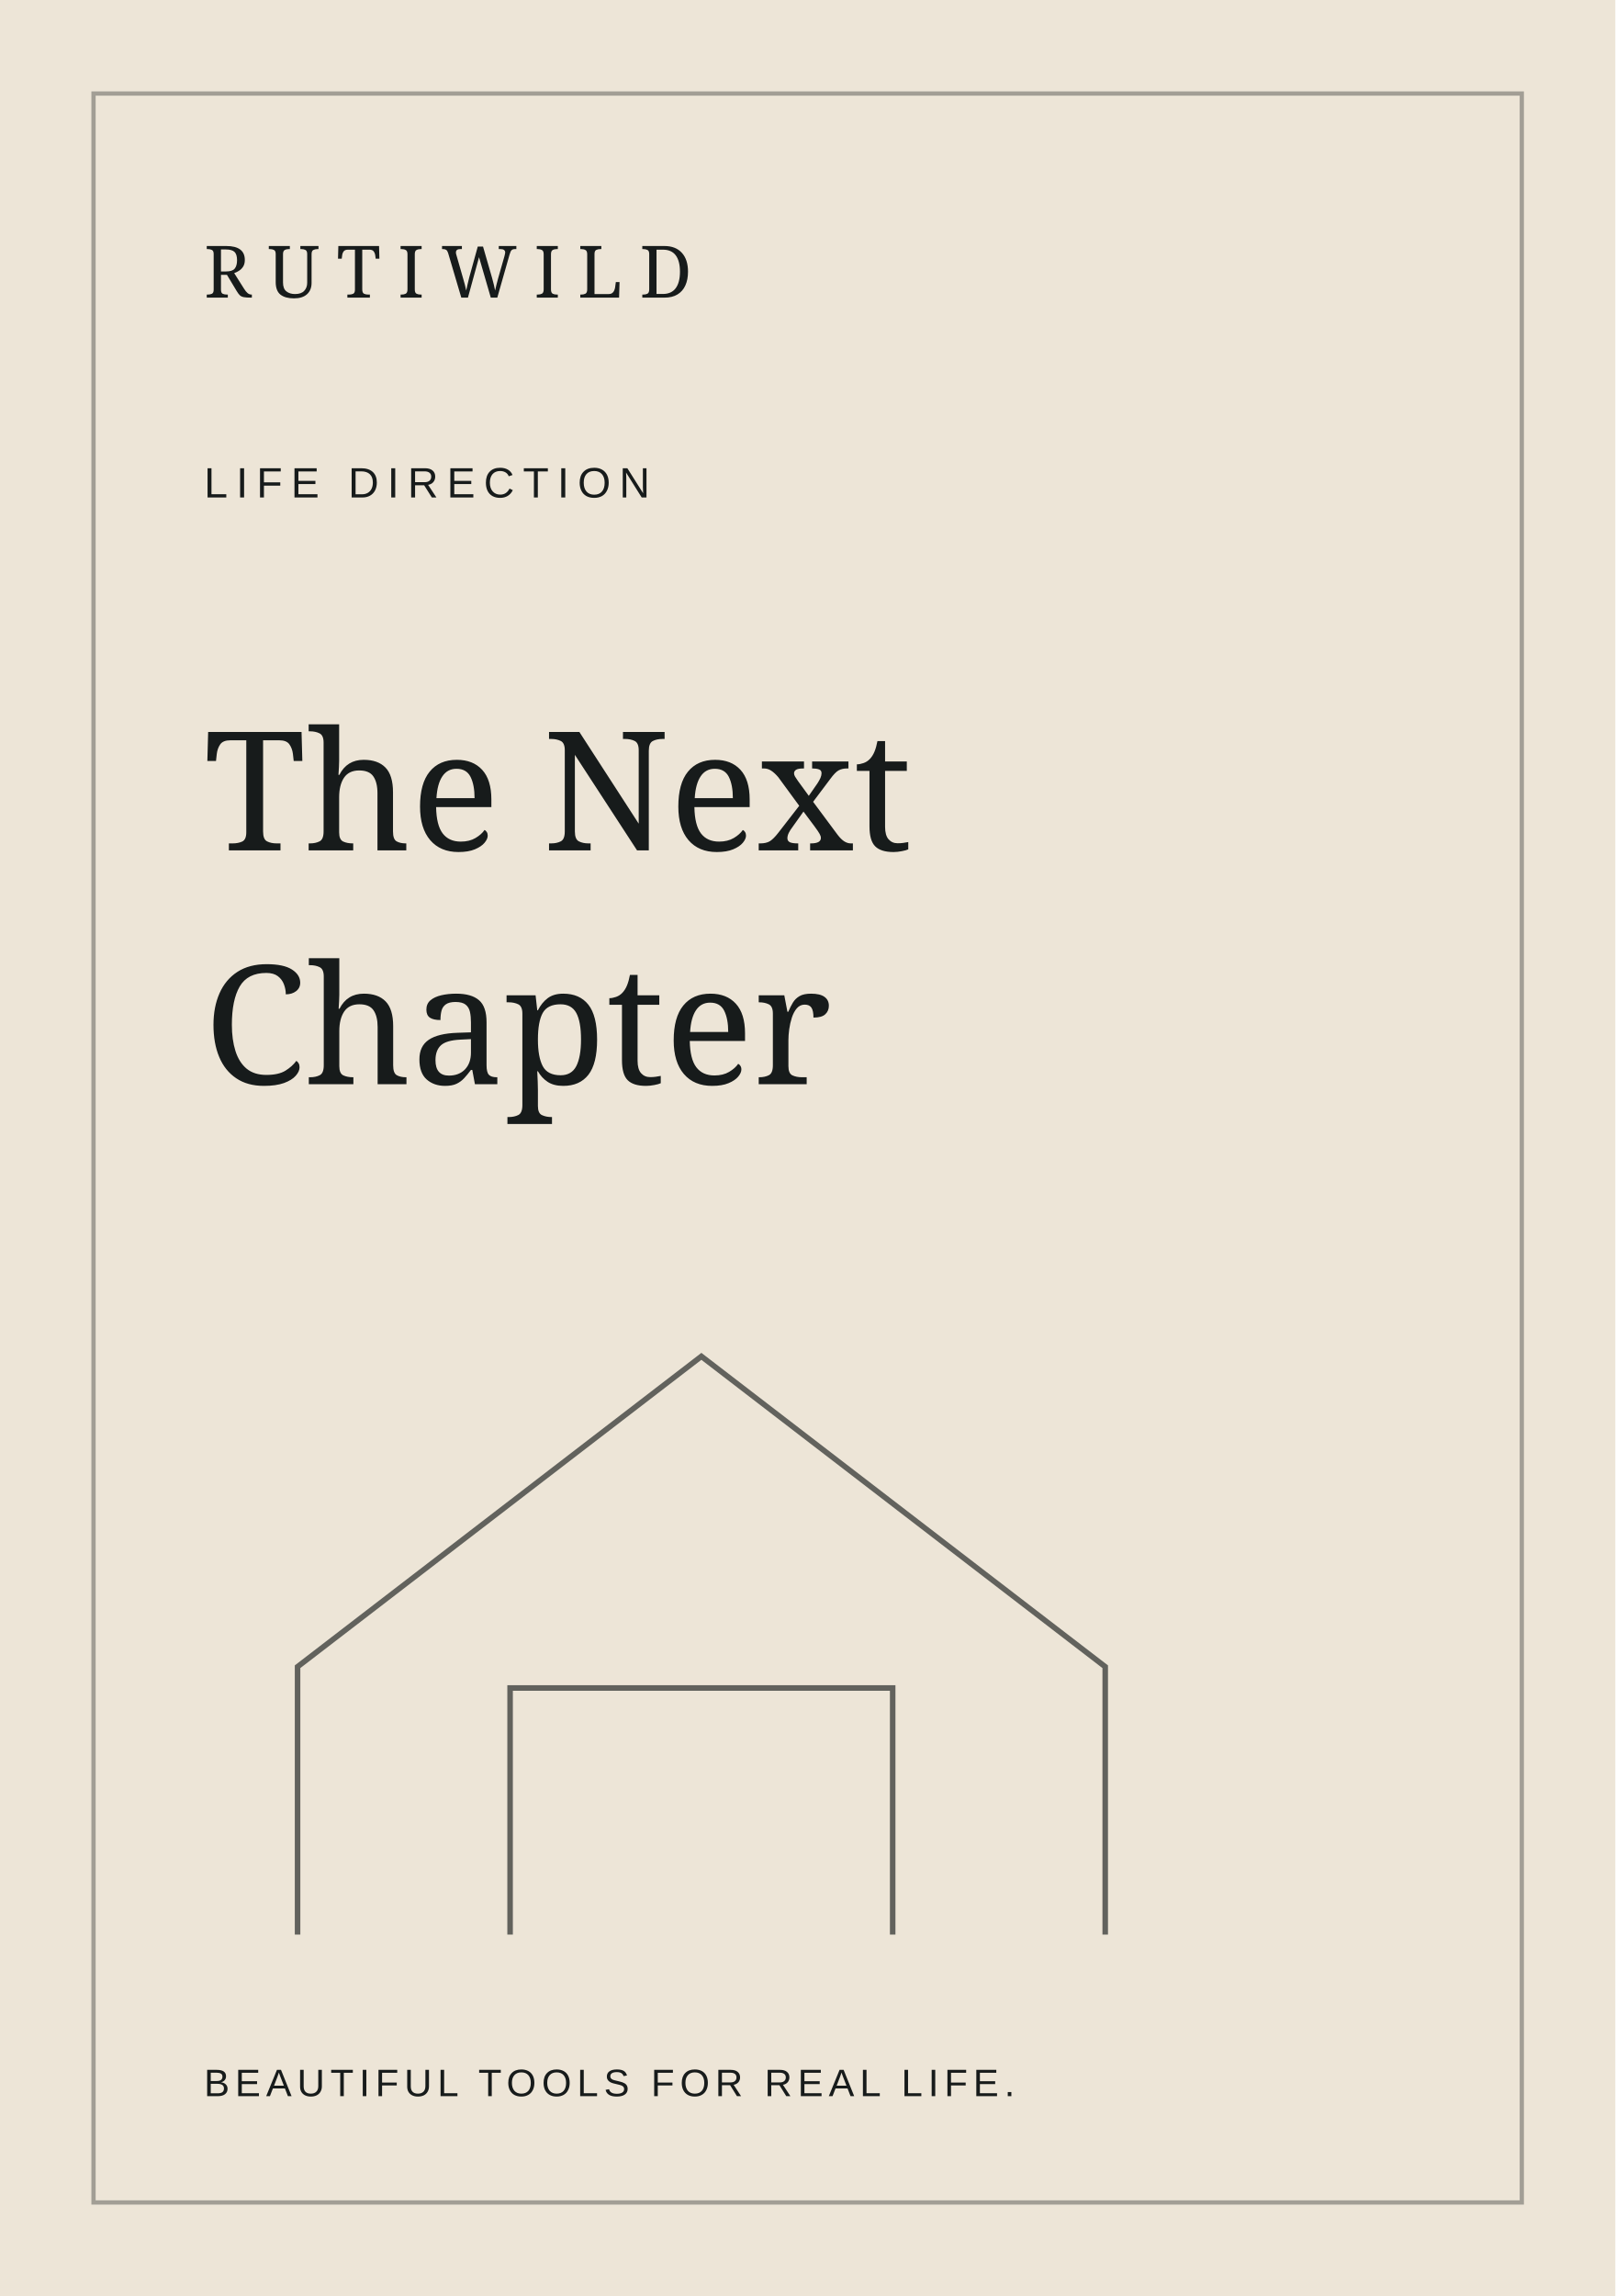
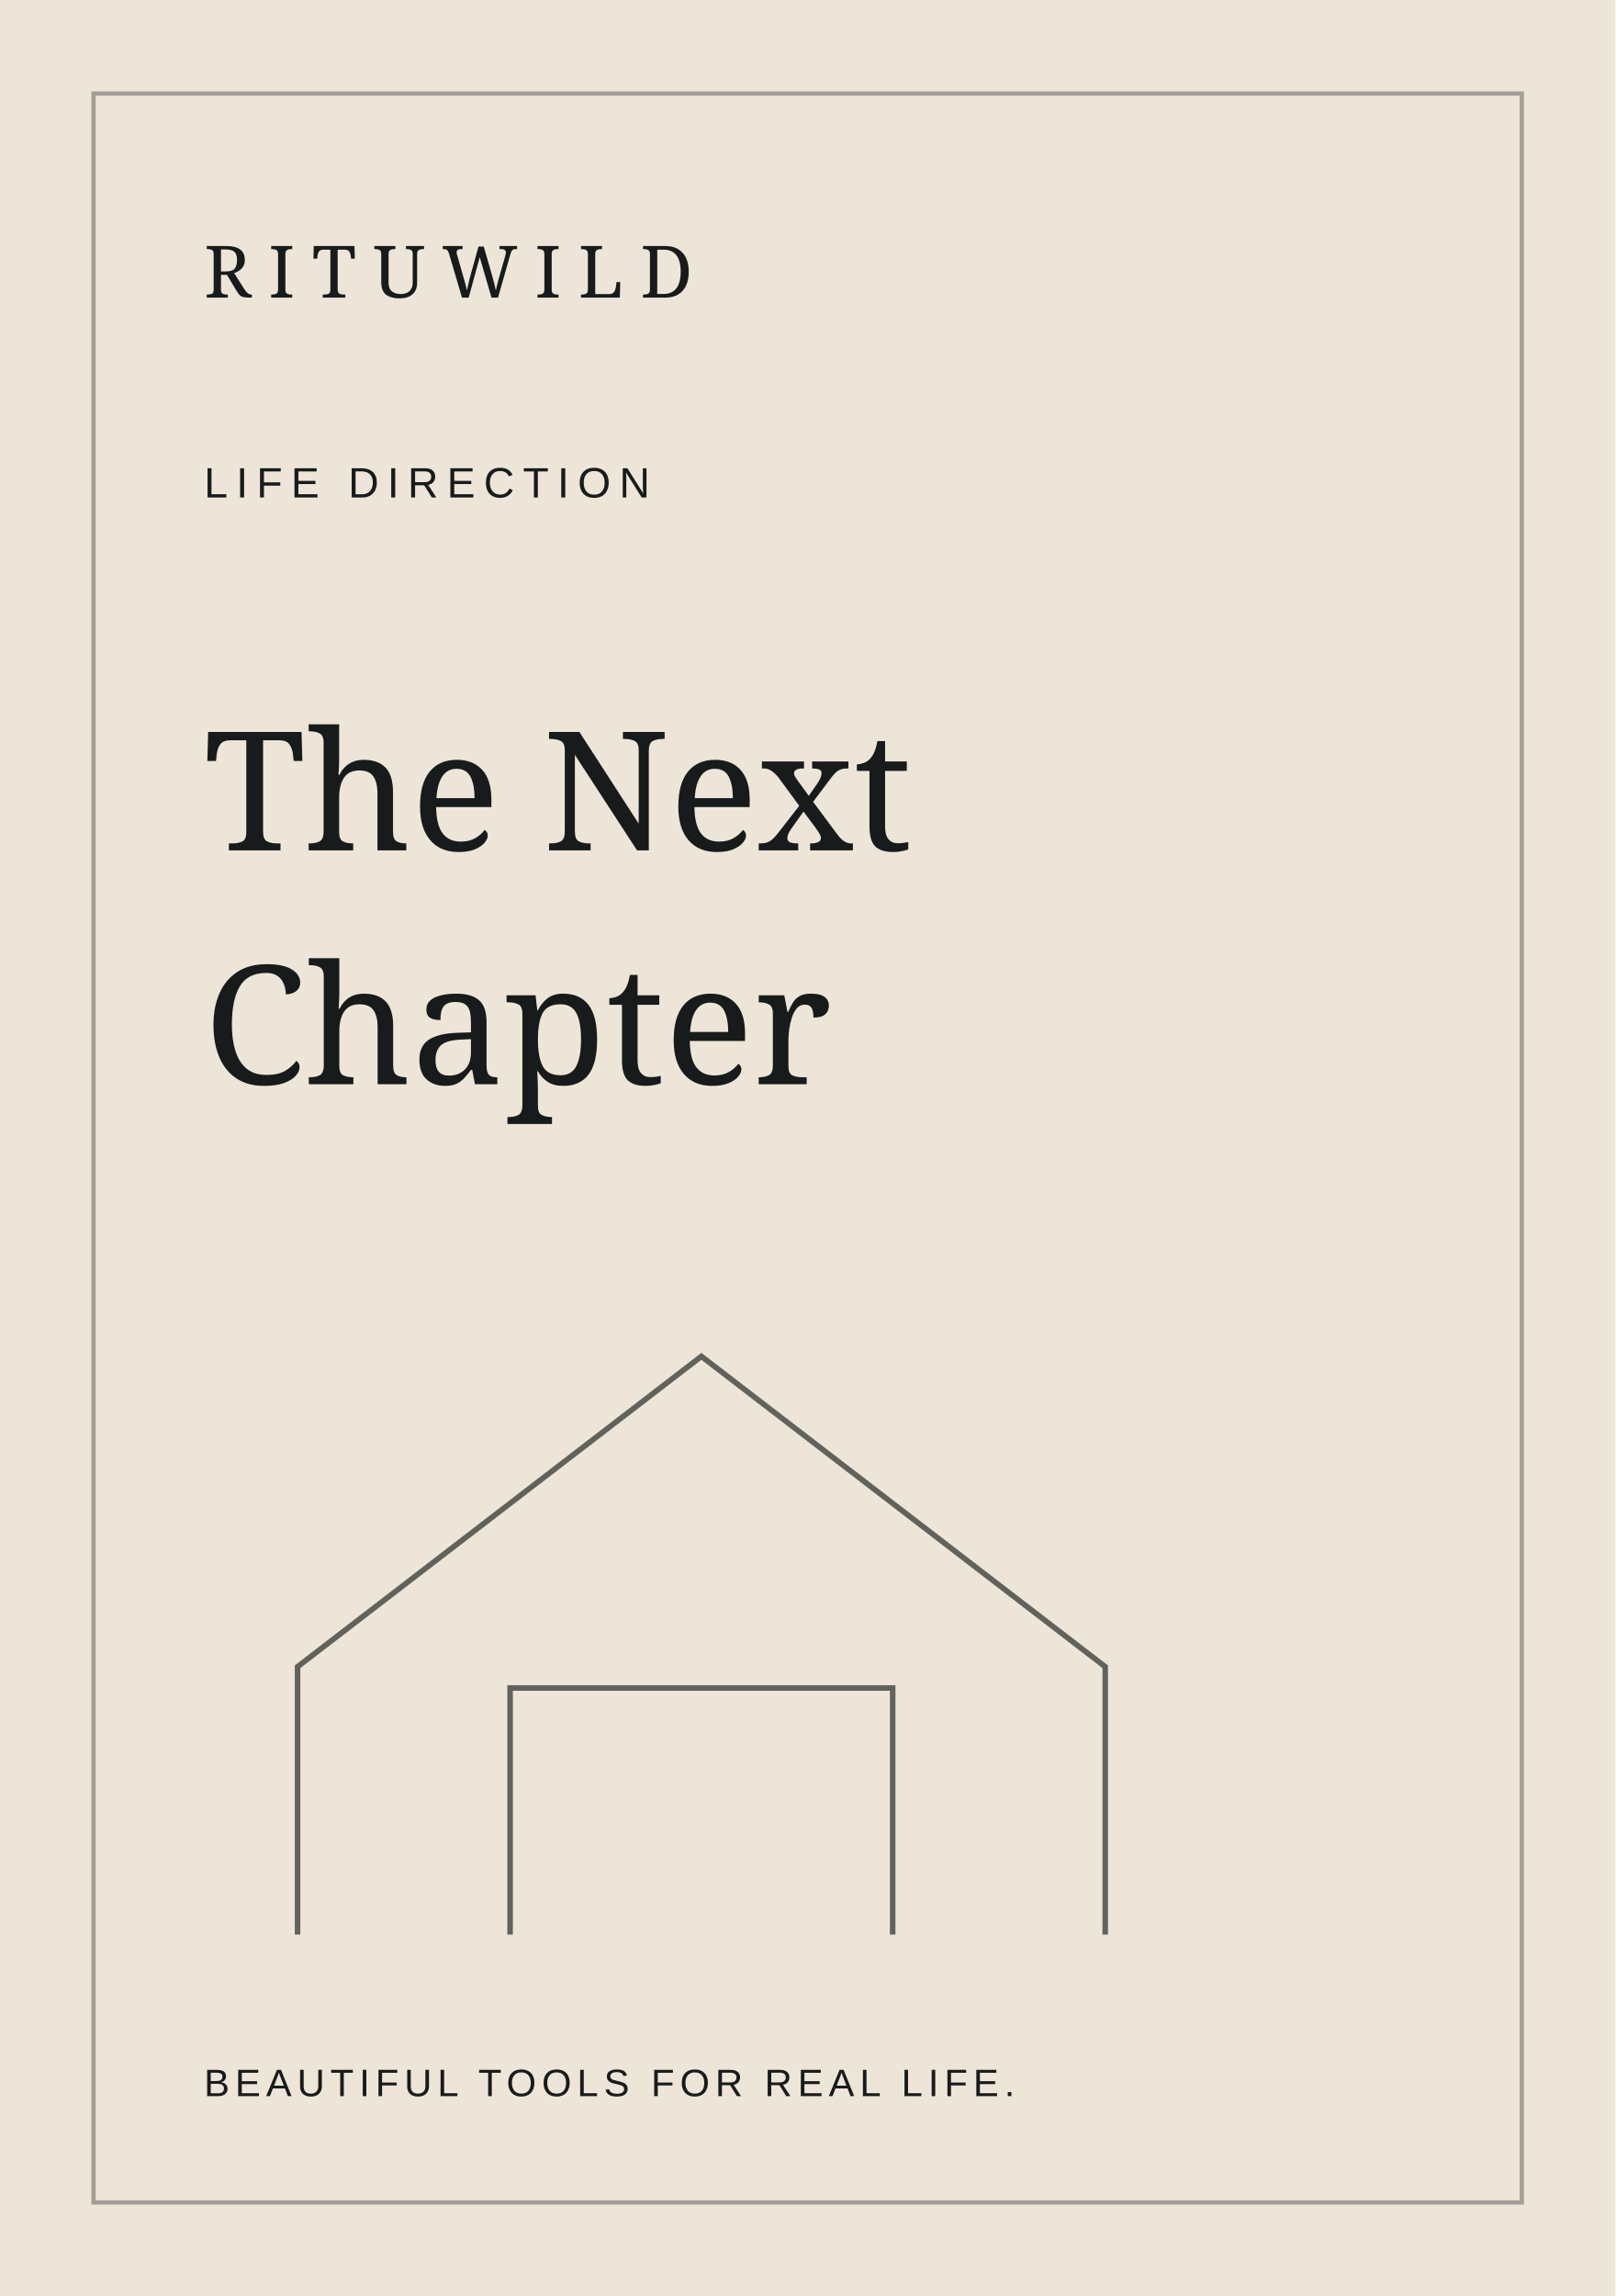
<svg xmlns="http://www.w3.org/2000/svg" width="380" height="540" viewBox="0 0 380 540">
  <rect width="380" height="540" fill="#EDE5D7" />
  <rect x="22" y="22" width="336" height="496" fill="none" stroke="#171B1B" opacity=".35" />
  <g fill="#171B1B" font-family="Georgia,serif">
-     <text x="48" y="70" font-size="17" letter-spacing="4">RUTIWILD</text>
+     <text x="48" y="70" font-size="17" letter-spacing="4">RITUWILD</text>
    <text x="48" y="117" font-family="Arial,sans-serif" font-size="10" letter-spacing="2">LIFE DIRECTION</text>
    <text x="48" y="200" font-size="39">The Next</text>
    <text x="48" y="255" font-size="39">Chapter</text>
    <text x="48" y="493" font-family="Arial,sans-serif" font-size="9" letter-spacing="1.3">BEAUTIFUL TOOLS FOR REAL LIFE.</text>
  </g>
  <g fill="none" stroke="#171B1B" stroke-width="1.3" opacity=".65">
    <path d="M70 455V392l95-73 95 73v63M120 455v-58h90v58" />
  </g>
</svg>
